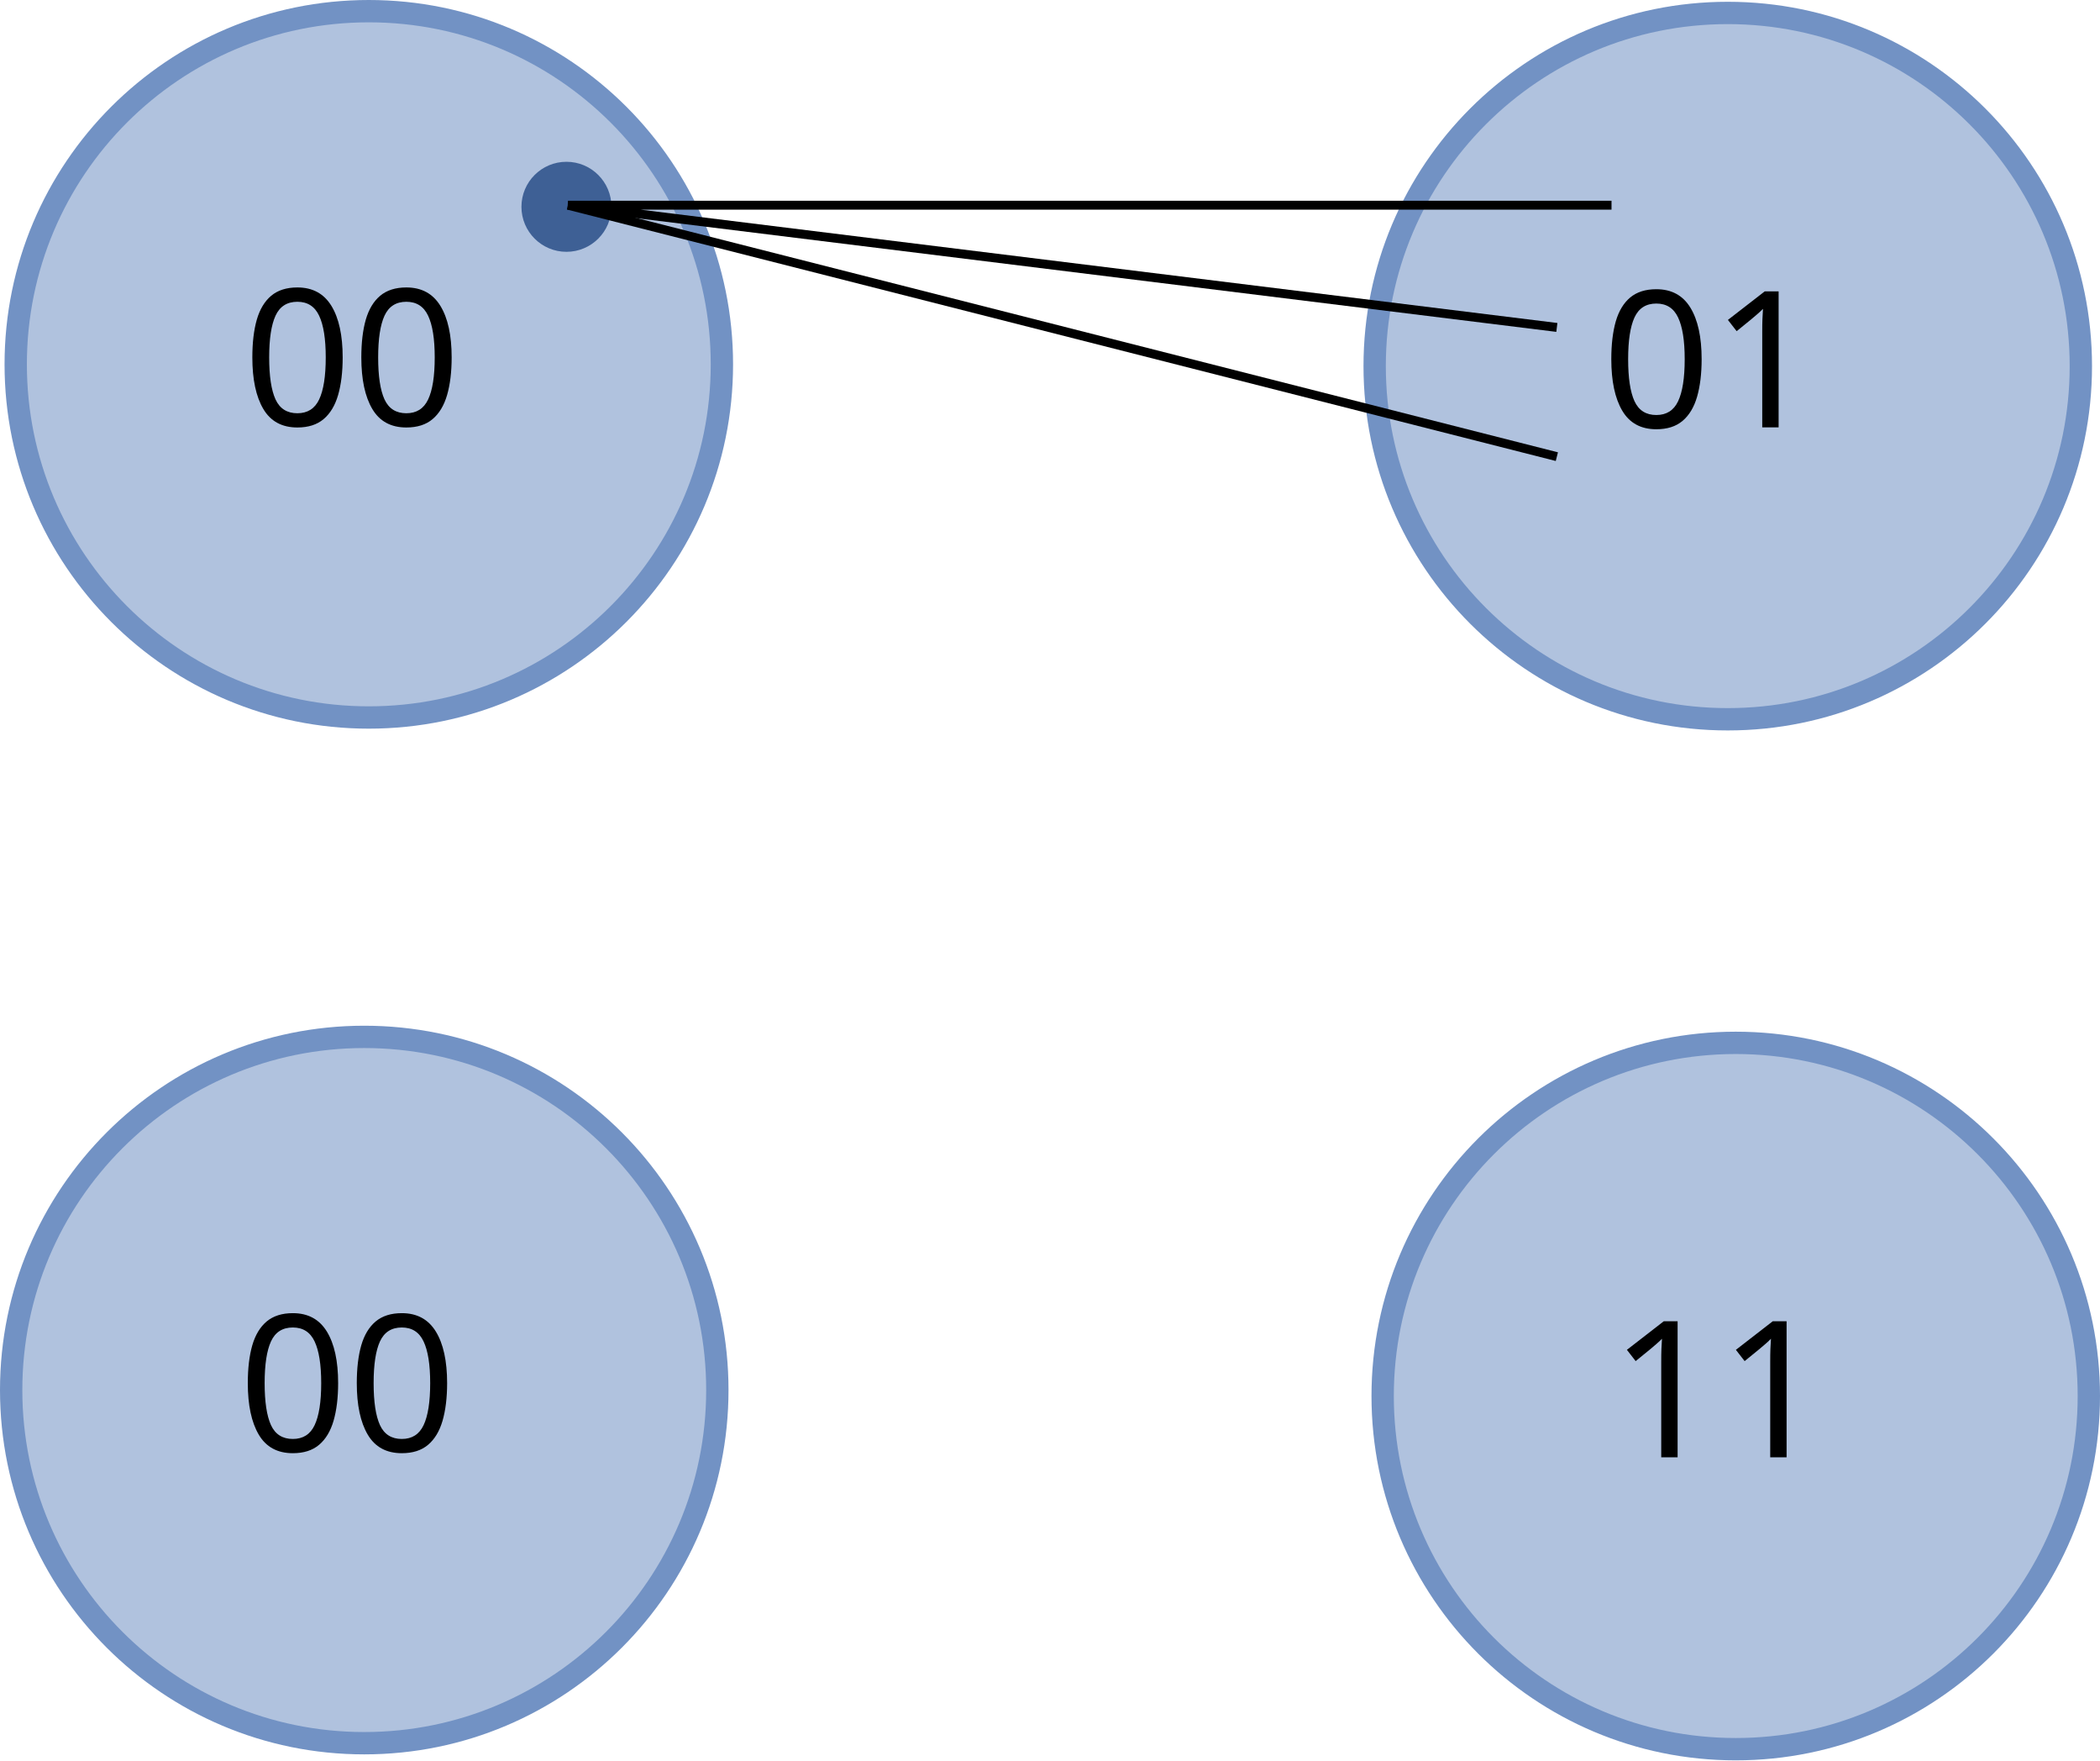
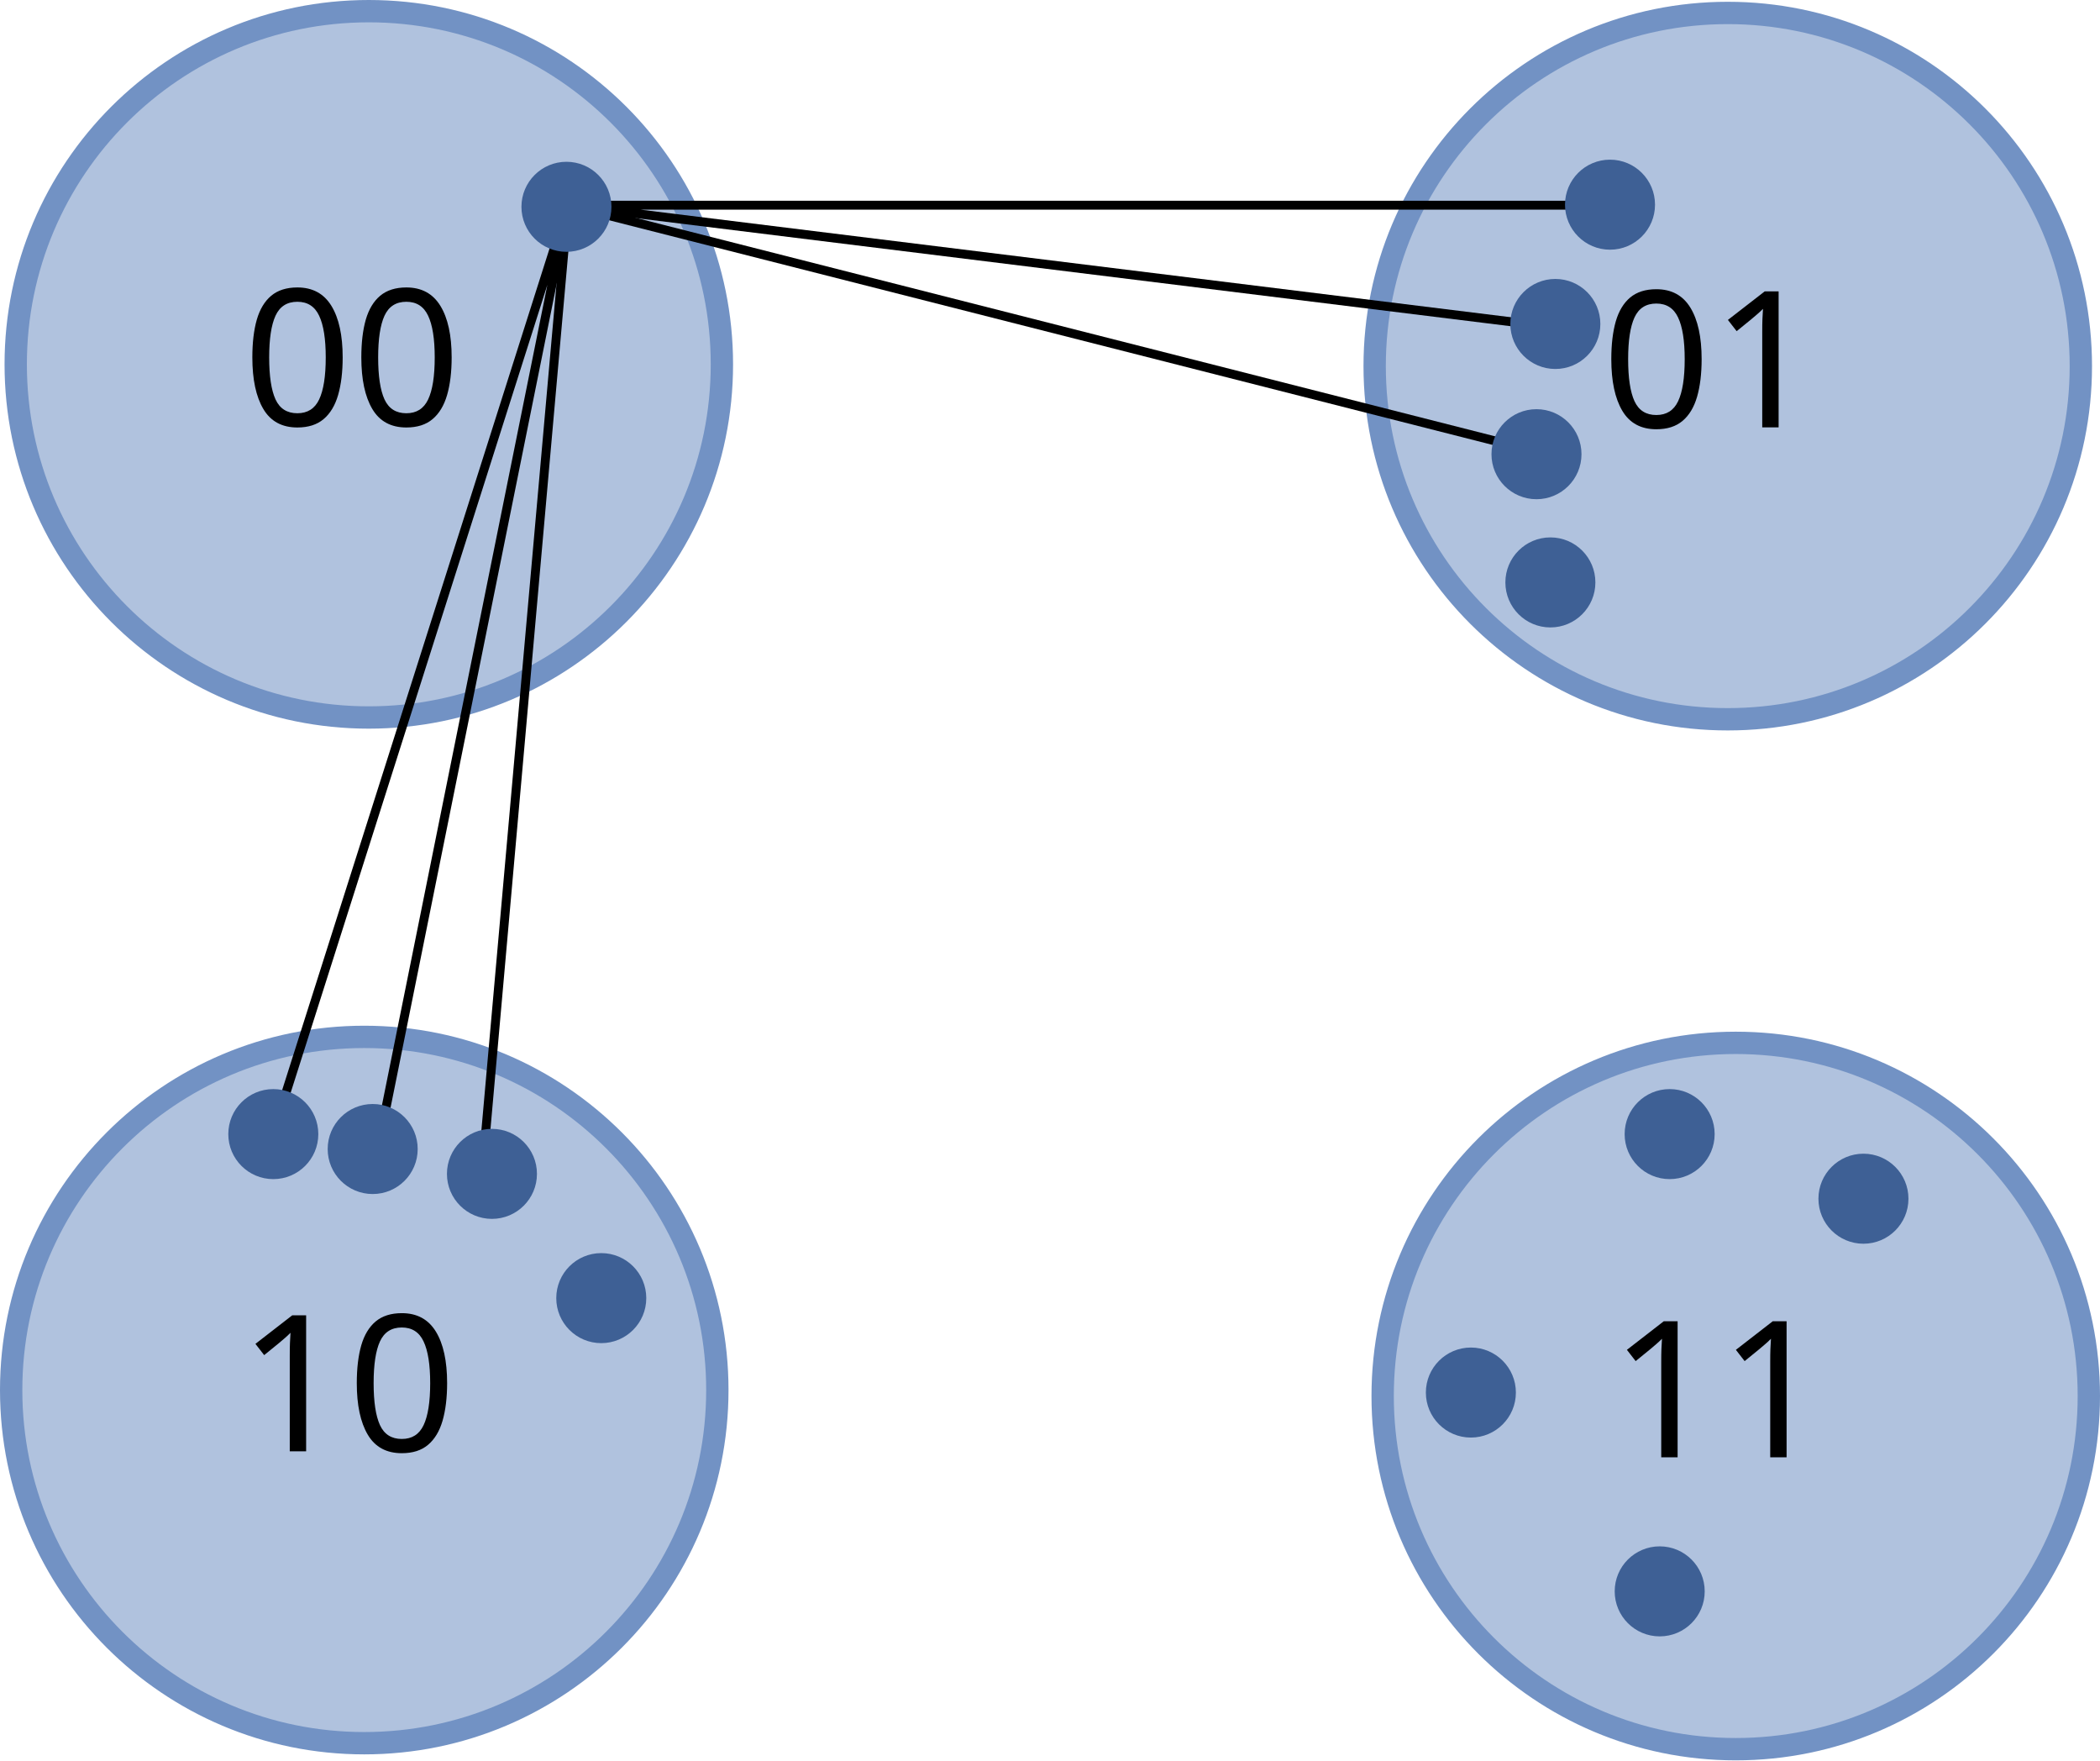
<svg xmlns="http://www.w3.org/2000/svg" width="352.714pt" height="295.606pt" viewBox="0 0 352.714 295.606" version="1.2" id="svg460">
  <defs id="defs97">
    <g id="g11">
      <symbol overflow="visible" id="glyph0-0" style="overflow:visible">
        <path style="stroke:none" d="m 3.816,-7.969 c -0.613,0 -1.07,0.301 -1.379,0.902 -0.312,0.598 -0.457,1.5 -0.457,2.699 0,1.199 0.145,2.098 0.457,2.699 0.309,0.602 0.766,0.898 1.379,0.898 0.613,0 1.066,-0.297 1.379,-0.898 0.301,-0.602 0.457,-1.5 0.457,-2.699 0,-1.199 -0.156,-2.102 -0.457,-2.699 C 4.883,-7.668 4.43,-7.969 3.816,-7.969 m 0,-0.934 c 0.973,0 1.715,0.395 2.242,1.164 0.516,0.777 0.781,1.906 0.781,3.371 0,1.477 -0.266,2.602 -0.781,3.371 C 5.531,-0.227 4.789,0.156 3.816,0.156 c -0.984,0 -1.742,-0.383 -2.258,-1.152 -0.516,-0.77 -0.766,-1.895 -0.766,-3.371 0,-1.465 0.25,-2.594 0.766,-3.371 0.516,-0.77 1.273,-1.164 2.258,-1.164" id="path2" />
      </symbol>
      <symbol overflow="visible" id="glyph0-1" style="overflow:visible">
        <path style="stroke:none" d="M 2.52,-9.168 V 2.82 H 1.523 V -9.168 h 0.996" id="path5" />
      </symbol>
      <symbol overflow="visible" id="glyph0-2" style="overflow:visible">
        <path style="stroke:none" d="M 1.488,-0.996 H 3.422 V -7.668 L 1.32,-7.246 V -8.328 L 3.406,-8.746 h 1.191 v 7.75 H 6.527 V 0 H 1.488 v -0.996" id="path8" />
      </symbol>
    </g>
    <clipPath id="clip1">
      <path d="M 370.387,159.234 H 410 v 39.73 h -39.613 z m 0,0" id="path13" />
    </clipPath>
    <clipPath id="clip2">
      <path d="m 370.387,159.234 h 39.73 v 39.73 h -39.73 z m 0,0" id="path16" />
    </clipPath>
    <clipPath id="clip3">
      <path d="m 110.246,159.234 h 39.73 v 39.73 h -39.73 z m 0,0" id="path19" />
    </clipPath>
    <clipPath id="clip4">
      <path d="M 148.344,241 H 188 v 39.516 h -39.656 z m 0,0" id="path22" />
    </clipPath>
    <clipPath id="clip5">
      <path d="m 148.344,240.785 h 39.73 v 39.73 h -39.73 z m 0,0" id="path25" />
    </clipPath>
    <clipPath id="clip6">
      <path d="M 332.293,78 H 372 v 39 h -39.707 z m 0,0" id="path28" />
    </clipPath>
    <clipPath id="clip7">
      <path d="m 332.293,77.684 h 39.727 v 39.73 h -39.727 z m 0,0" id="path31" />
    </clipPath>
    <clipPath id="clip8">
      <path d="M 148.344,78 H 188 v 39 h -39.656 z m 0,0" id="path34" />
    </clipPath>
    <clipPath id="clip9">
      <path d="m 148.344,77.684 h 39.73 v 39.73 h -39.73 z m 0,0" id="path37" />
    </clipPath>
    <clipPath id="clip10">
      <path d="M 332.293,241 H 372 v 39.516 h -39.707 z m 0,0" id="path40" />
    </clipPath>
    <clipPath id="clip11">
      <path d="m 332.293,240.785 h 39.727 v 39.73 h -39.727 z m 0,0" id="path43" />
    </clipPath>
    <clipPath id="clip12">
      <path d="M 240.316,275 H 280 v 39 h -39.684 z m 0,0" id="path46" />
    </clipPath>
    <clipPath id="clip13">
      <path d="m 240.316,274.562 h 39.73 v 39.73 h -39.73 z m 0,0" id="path49" />
    </clipPath>
    <clipPath id="clip14">
      <path d="M 240.316,44 H 280 v 39.637 h -39.684 z m 0,0" id="path52" />
    </clipPath>
    <clipPath id="clip15">
      <path d="m 240.316,43.906 h 39.73 v 39.73 h -39.73 z m 0,0" id="path55" />
    </clipPath>
    <clipPath id="clip16">
      <path d="M 475.48,159.234 H 515 v 39.73 h -39.52 z m 0,0" id="path58" />
    </clipPath>
    <clipPath id="clip17">
      <path d="m 475.48,159.234 h 39.73 v 39.73 h -39.73 z m 0,0" id="path61" />
    </clipPath>
    <clipPath id="clip18">
      <path d="m 736,159.234 h 39 v 39.73 h -39 z m 0,0" id="path64" />
    </clipPath>
    <clipPath id="clip19">
      <path d="m 735.625,159.234 h 39.73 v 39.73 H 735.625 Z m 0,0" id="path67" />
    </clipPath>
    <clipPath id="clip20">
      <path d="m 697.527,77.684 h 39.73 v 39.73 h -39.73 z m 0,0" id="path70" />
    </clipPath>
    <clipPath id="clip21">
      <path d="m 514,241 h 39 v 39.516 h -39 z m 0,0" id="path73" />
    </clipPath>
    <clipPath id="clip22">
      <path d="m 513.578,240.785 h 39.73 v 39.73 h -39.73 z m 0,0" id="path76" />
    </clipPath>
    <clipPath id="clip23">
      <path d="m 698,241 h 39 v 39.516 h -39 z m 0,0" id="path79" />
    </clipPath>
    <clipPath id="clip24">
      <path d="m 697.527,240.785 h 39.73 v 39.73 h -39.73 z m 0,0" id="path82" />
    </clipPath>
    <clipPath id="clip25">
      <path d="m 513.578,77.684 h 39.73 v 39.73 h -39.73 z m 0,0" id="path85" />
    </clipPath>
    <clipPath id="clip26">
      <path d="m 606,44 h 39 v 39.637 h -39 z m 0,0" id="path88" />
    </clipPath>
    <clipPath id="clip27">
      <path d="m 605.555,43.906 h 39.727 v 39.73 h -39.727 z m 0,0" id="path91" />
    </clipPath>
    <clipPath id="clip28">
      <path d="m 605.555,274.562 h 39.727 v 39.73 h -39.727 z m 0,0" id="path94" />
    </clipPath>
  </defs>
  <circle style="opacity:1;vector-effect:none;fill:#b0c2de;fill-opacity:1;fill-rule:evenodd;stroke:#7292c4;stroke-width:3.75;stroke-linecap:round;stroke-linejoin:round;stroke-miterlimit:4;stroke-dasharray:none;stroke-dashoffset:0;stroke-opacity:1;paint-order:fill markers stroke" id="path2147-3" cx="61.945" cy="61.18" r="59.305" />
  <text xml:space="preserve" style="font-style:normal;font-variant:normal;font-weight:normal;font-stretch:normal;font-size:32px;line-height:13.068px;font-family:sans-serif;-inkscape-font-specification:sans-serif;letter-spacing:0px;word-spacing:0px;fill:#000000;fill-opacity:1;stroke:none;stroke-width:0.75px;stroke-linecap:butt;stroke-linejoin:miter;stroke-opacity:1" x="40.822" y="71.472" id="text2462">
    <tspan id="tspan2460" x="40.822" y="71.472" style="stroke-width:0.75px">00</tspan>
  </text>
  <circle style="opacity:1;vector-effect:none;fill:#b0c2de;fill-opacity:1;fill-rule:evenodd;stroke:#7292c4;stroke-width:3.75;stroke-linecap:round;stroke-linejoin:round;stroke-miterlimit:4;stroke-dasharray:none;stroke-dashoffset:0;stroke-opacity:1;paint-order:fill markers stroke" id="path2147-3-8" cx="290.192" cy="61.479" r="59.305" />
  <text xml:space="preserve" style="font-style:normal;font-variant:normal;font-weight:normal;font-stretch:normal;font-size:32px;line-height:13.068px;font-family:sans-serif;-inkscape-font-specification:sans-serif;letter-spacing:0px;word-spacing:0px;fill:#000000;fill-opacity:1;stroke:none;stroke-width:0.75px;stroke-linecap:butt;stroke-linejoin:miter;stroke-opacity:1" x="269.069" y="71.771" id="text2462-9">
    <tspan id="tspan2460-2" x="269.069" y="71.771" style="stroke-width:0.75px">01</tspan>
  </text>
  <circle style="opacity:1;vector-effect:none;fill:#b0c2de;fill-opacity:1;fill-rule:evenodd;stroke:#7292c4;stroke-width:3.75;stroke-linecap:round;stroke-linejoin:round;stroke-miterlimit:4;stroke-dasharray:none;stroke-dashoffset:0;stroke-opacity:1;paint-order:fill markers stroke" id="path2147-3-6" cx="61.18" cy="233.422" r="59.305" />
  <text xml:space="preserve" style="font-style:normal;font-variant:normal;font-weight:normal;font-stretch:normal;font-size:32px;line-height:13.068px;font-family:sans-serif;-inkscape-font-specification:sans-serif;letter-spacing:0px;word-spacing:0px;fill:#000000;fill-opacity:1;stroke:none;stroke-width:0.75px;stroke-linecap:butt;stroke-linejoin:miter;stroke-opacity:1" x="40.057" y="243.714" id="text2462-6">
-     <tspan id="tspan2460-4" x="40.057" y="243.714" style="stroke-width:0.75px">00</tspan>
+     <tspan id="tspan2460-4" x="40.057" y="243.714" style="stroke-width:0.75px">10</tspan>
  </text>
  <circle style="opacity:1;vector-effect:none;fill:#b0c2de;fill-opacity:1;fill-rule:evenodd;stroke:#7292c4;stroke-width:3.75;stroke-linecap:round;stroke-linejoin:round;stroke-miterlimit:4;stroke-dasharray:none;stroke-dashoffset:0;stroke-opacity:1;paint-order:fill markers stroke" id="path2147-3-6-9" cx="291.534" cy="234.426" r="59.305" />
  <text xml:space="preserve" style="font-style:normal;font-variant:normal;font-weight:normal;font-stretch:normal;font-size:32px;line-height:13.068px;font-family:sans-serif;-inkscape-font-specification:sans-serif;letter-spacing:0px;word-spacing:0px;fill:#000000;fill-opacity:1;stroke:none;stroke-width:0.75px;stroke-linecap:butt;stroke-linejoin:miter;stroke-opacity:1" x="270.411" y="244.718" id="text2462-6-5">
    <tspan id="tspan2460-4-0" x="270.411" y="244.718" style="stroke-width:0.75px">11</tspan>
  </text>
-   <circle style="opacity:1;vector-effect:none;fill:#3e6095;fill-opacity:1;fill-rule:evenodd;stroke:none;stroke-width:2.25;stroke-linecap:round;stroke-linejoin:round;stroke-miterlimit:4;stroke-dasharray:none;stroke-dashoffset:0;stroke-opacity:1;paint-order:fill markers stroke" id="path2147-4" cx="95.14" cy="34.727" r="7.559" />
  <path style="fill:none;fill-rule:evenodd;stroke:#000000;stroke-width:1.5;stroke-linecap:butt;stroke-linejoin:miter;stroke-miterlimit:4;stroke-dasharray:none;stroke-opacity:1" d="M 270.669,34.456 H 95.399 L 261.488,54.983" id="path2531" />
  <path style="fill:none;fill-rule:evenodd;stroke:#000000;stroke-width:1.5;stroke-linecap:butt;stroke-linejoin:miter;stroke-miterlimit:4;stroke-dasharray:none;stroke-opacity:1" d="M 95.399,34.456 261.488,76.683" id="path2557" />
+   <circle style="opacity:1;vector-effect:none;fill:#3e6095;fill-opacity:1;fill-rule:evenodd;stroke:none;stroke-width:2.25;stroke-linecap:round;stroke-linejoin:round;stroke-miterlimit:4;stroke-dasharray:none;stroke-dashoffset:0;stroke-opacity:1;paint-order:fill markers stroke" id="path2147-4-7" cx="270.416" cy="34.371" r="7.559" />
+   <circle style="opacity:1;vector-effect:none;fill:#3e6095;fill-opacity:1;fill-rule:evenodd;stroke:none;stroke-width:2.25;stroke-linecap:round;stroke-linejoin:round;stroke-miterlimit:4;stroke-dasharray:none;stroke-dashoffset:0;stroke-opacity:1;paint-order:fill markers stroke" id="path2147-4-1" cx="261.235" cy="54.401" r="7.559" />
+   <circle style="opacity:1;vector-effect:none;fill:#3e6095;fill-opacity:1;fill-rule:evenodd;stroke:none;stroke-width:2.25;stroke-linecap:round;stroke-linejoin:round;stroke-miterlimit:4;stroke-dasharray:none;stroke-dashoffset:0;stroke-opacity:1;paint-order:fill markers stroke" id="path2147-4-72" cx="258.066" cy="76.271" r="7.559" />
+   <circle style="opacity:1;vector-effect:none;fill:#3e6095;fill-opacity:1;fill-rule:evenodd;stroke:none;stroke-width:2.25;stroke-linecap:round;stroke-linejoin:round;stroke-miterlimit:4;stroke-dasharray:none;stroke-dashoffset:0;stroke-opacity:1;paint-order:fill markers stroke" id="path2147-4-722" cx="260.401" cy="97.802" r="7.559" />
+   <path style="fill:none;fill-rule:evenodd;stroke:#000000;stroke-width:1.5;stroke-linecap:butt;stroke-linejoin:miter;stroke-opacity:1;stroke-miterlimit:4;stroke-dasharray:none" d="M 44.235,195.452 95.399,34.456 63.431,192.948" id="path2630" />
+   <path style="fill:none;fill-rule:evenodd;stroke:#000000;stroke-width:1.5;stroke-linecap:butt;stroke-linejoin:miter;stroke-opacity:1;stroke-miterlimit:4;stroke-dasharray:none" d="M 95.399,34.456 80.958,197.121" id="path2632" />
+   <circle style="opacity:1;vector-effect:none;fill:#3e6095;fill-opacity:1;fill-rule:evenodd;stroke:none;stroke-width:2.25;stroke-linecap:round;stroke-linejoin:round;stroke-miterlimit:4;stroke-dasharray:none;stroke-dashoffset:0;stroke-opacity:1;paint-order:fill markers stroke" id="path2147-4" cx="95.14" cy="34.727" r="7.559" />
+   <circle style="opacity:1;vector-effect:none;fill:#3e6095;fill-opacity:1;fill-rule:evenodd;stroke:none;stroke-width:2.25;stroke-linecap:round;stroke-linejoin:round;stroke-miterlimit:4;stroke-dasharray:none;stroke-dashoffset:0;stroke-opacity:1;paint-order:fill markers stroke" id="path2147-4-722-6" cx="45.904" cy="190.444" r="7.559" />
+   <circle style="opacity:1;vector-effect:none;fill:#3e6095;fill-opacity:1;fill-rule:evenodd;stroke:none;stroke-width:2.25;stroke-linecap:round;stroke-linejoin:round;stroke-miterlimit:4;stroke-dasharray:none;stroke-dashoffset:0;stroke-opacity:1;paint-order:fill markers stroke" id="path2147-4-722-1" cx="62.596" cy="192.948" r="7.559" />
+   <circle style="opacity:1;vector-effect:none;fill:#3e6095;fill-opacity:1;fill-rule:evenodd;stroke:none;stroke-width:2.25;stroke-linecap:round;stroke-linejoin:round;stroke-miterlimit:4;stroke-dasharray:none;stroke-dashoffset:0;stroke-opacity:1;paint-order:fill markers stroke" id="path2147-4-722-0" cx="82.627" cy="197.121" r="7.559" />
+   <circle style="opacity:1;vector-effect:none;fill:#3e6095;fill-opacity:1;fill-rule:evenodd;stroke:none;stroke-width:2.25;stroke-linecap:round;stroke-linejoin:round;stroke-miterlimit:4;stroke-dasharray:none;stroke-dashoffset:0;stroke-opacity:1;paint-order:fill markers stroke" id="path2147-4-722-61" cx="100.989" cy="217.987" r="7.559" />
+   <circle style="opacity:1;vector-effect:none;fill:#3e6095;fill-opacity:1;fill-rule:evenodd;stroke:none;stroke-width:2.25;stroke-linecap:round;stroke-linejoin:round;stroke-miterlimit:4;stroke-dasharray:none;stroke-dashoffset:0;stroke-opacity:1;paint-order:fill markers stroke" id="path2147-4-722-5" cx="280.432" cy="190.444" r="7.559" />
+   <circle style="opacity:1;vector-effect:none;fill:#3e6095;fill-opacity:1;fill-rule:evenodd;stroke:none;stroke-width:2.25;stroke-linecap:round;stroke-linejoin:round;stroke-miterlimit:4;stroke-dasharray:none;stroke-dashoffset:0;stroke-opacity:1;paint-order:fill markers stroke" id="path2147-4-722-9" cx="312.982" cy="201.294" r="7.559" />
+   <circle style="opacity:1;vector-effect:none;fill:#3e6095;fill-opacity:1;fill-rule:evenodd;stroke:none;stroke-width:2.25;stroke-linecap:round;stroke-linejoin:round;stroke-miterlimit:4;stroke-dasharray:none;stroke-dashoffset:0;stroke-opacity:1;paint-order:fill markers stroke" id="path2147-4-722-4" cx="247.047" cy="233.844" r="7.559" />
+   <circle style="opacity:1;vector-effect:none;fill:#3e6095;fill-opacity:1;fill-rule:evenodd;stroke:none;stroke-width:2.25;stroke-linecap:round;stroke-linejoin:round;stroke-miterlimit:4;stroke-dasharray:none;stroke-dashoffset:0;stroke-opacity:1;paint-order:fill markers stroke" id="path2147-4-722-90" cx="278.762" cy="267.229" r="7.559" />
</svg>
